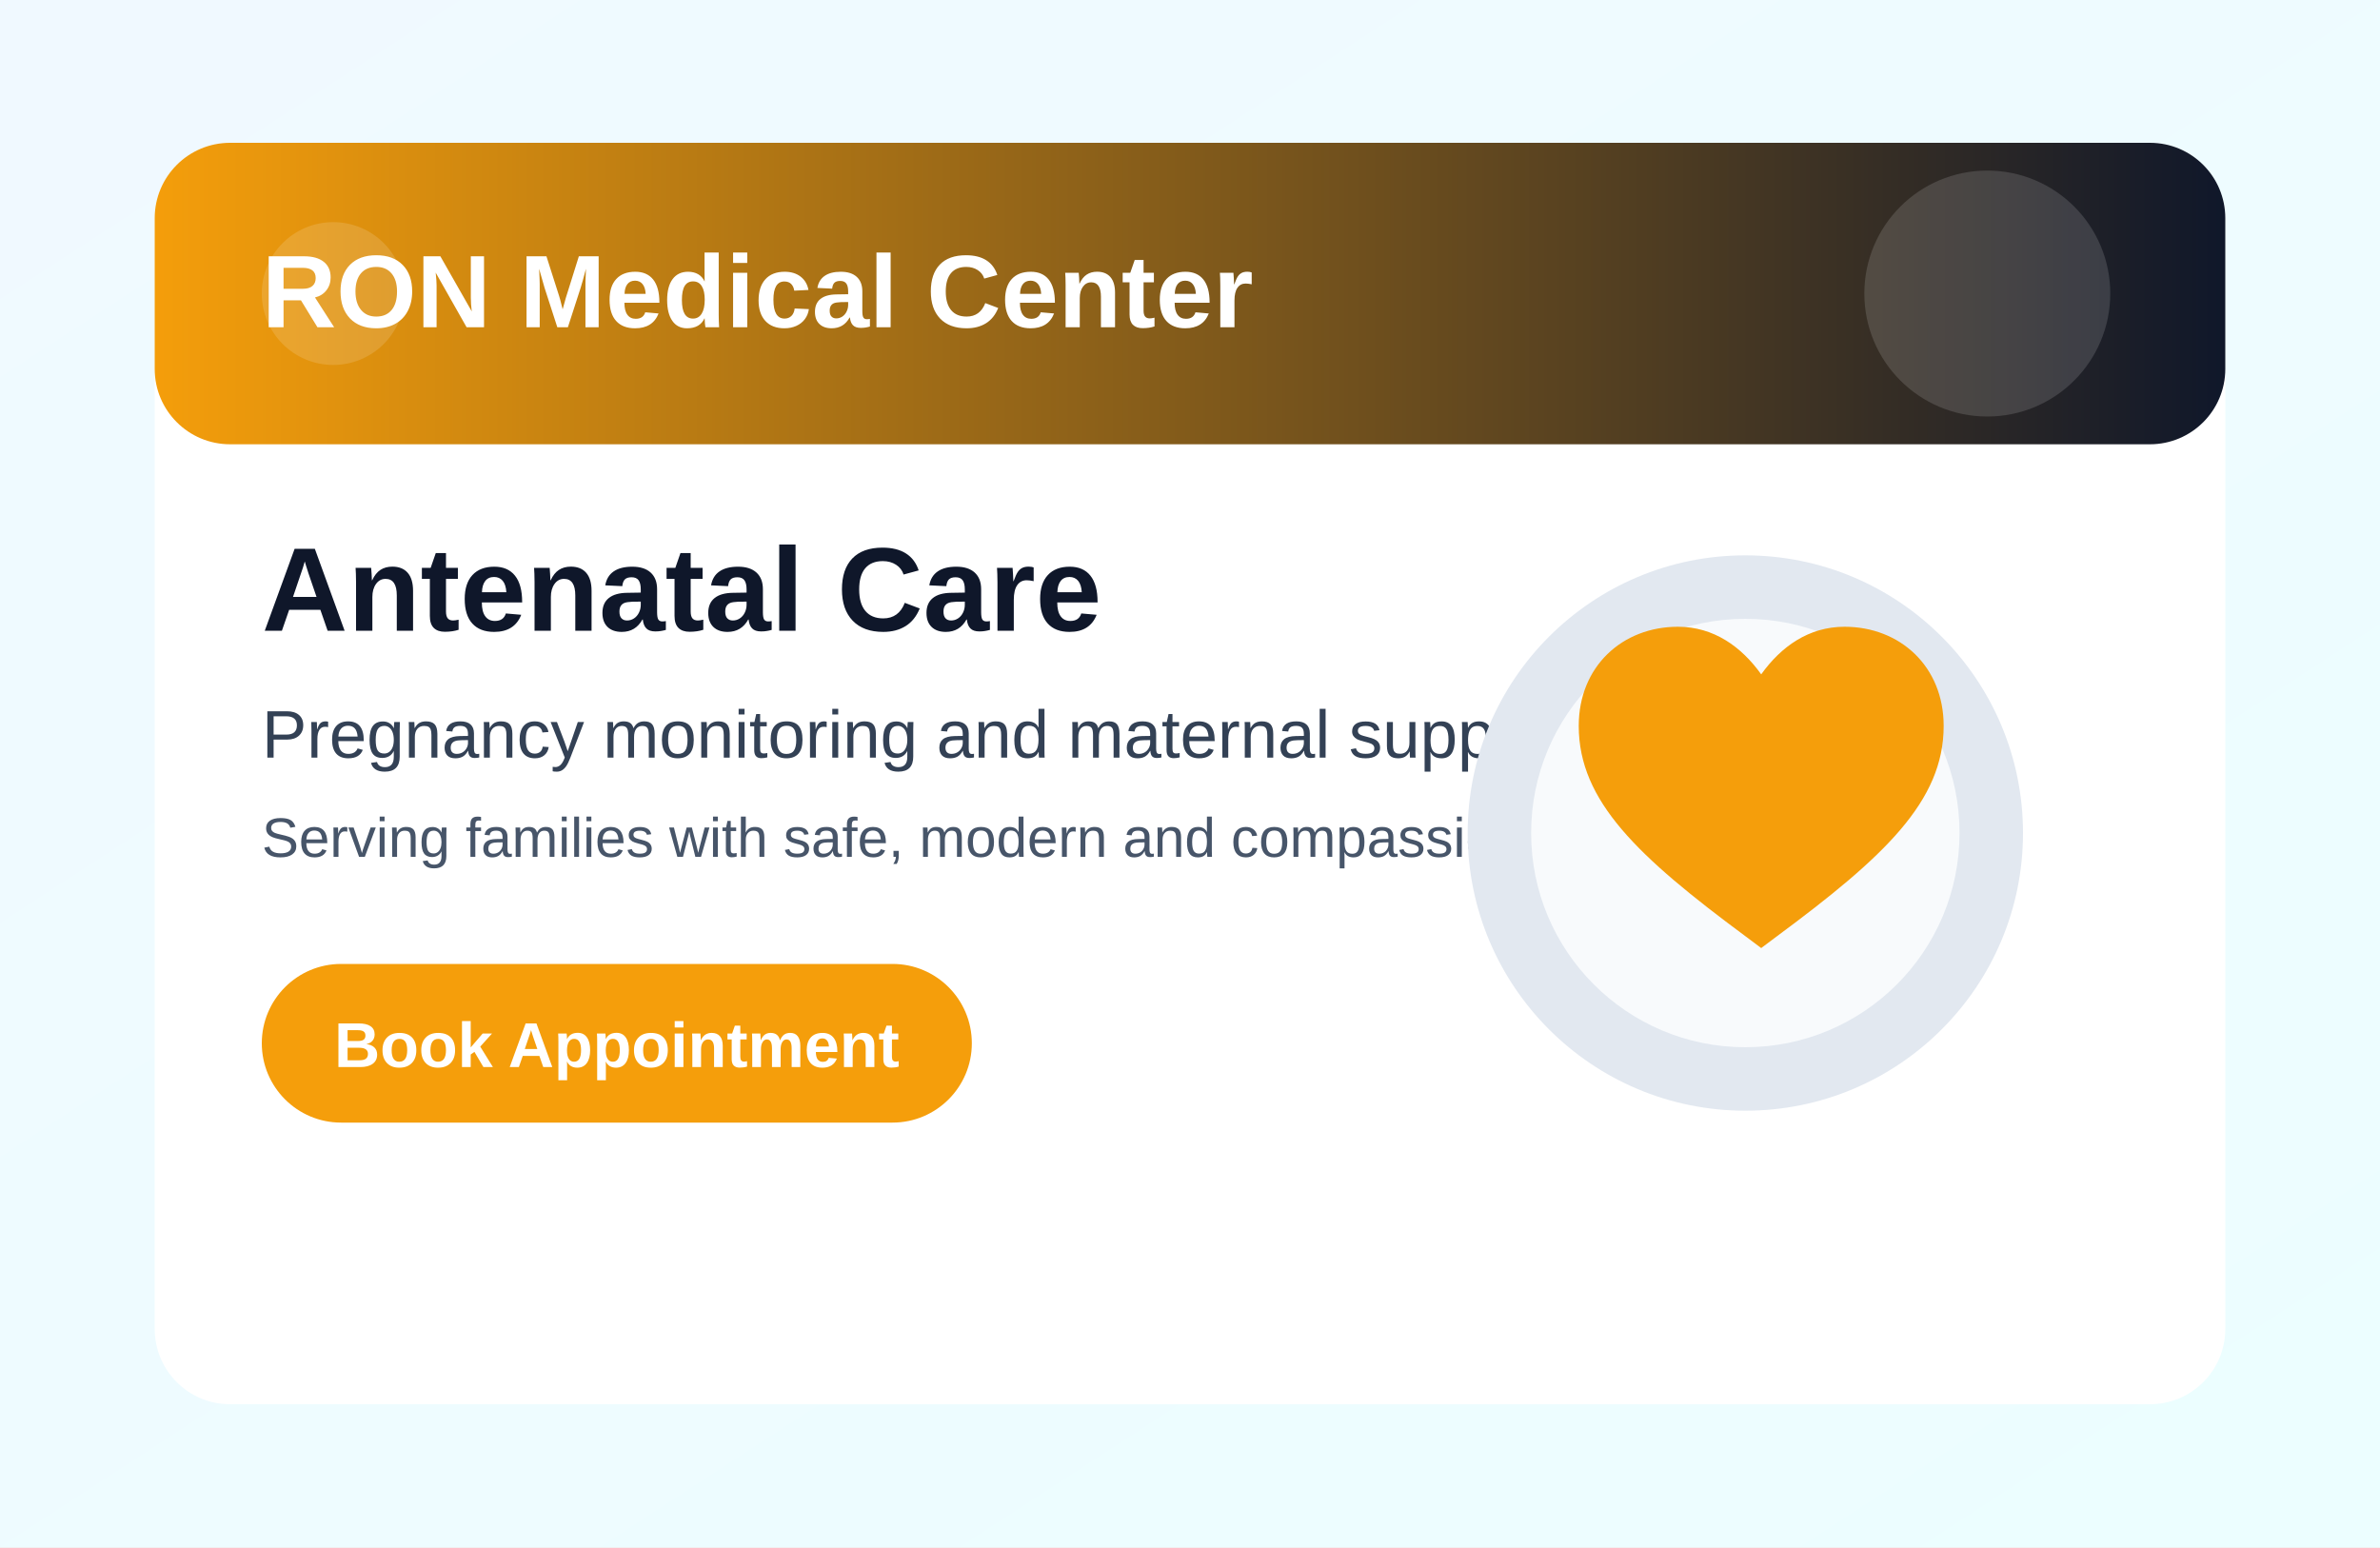
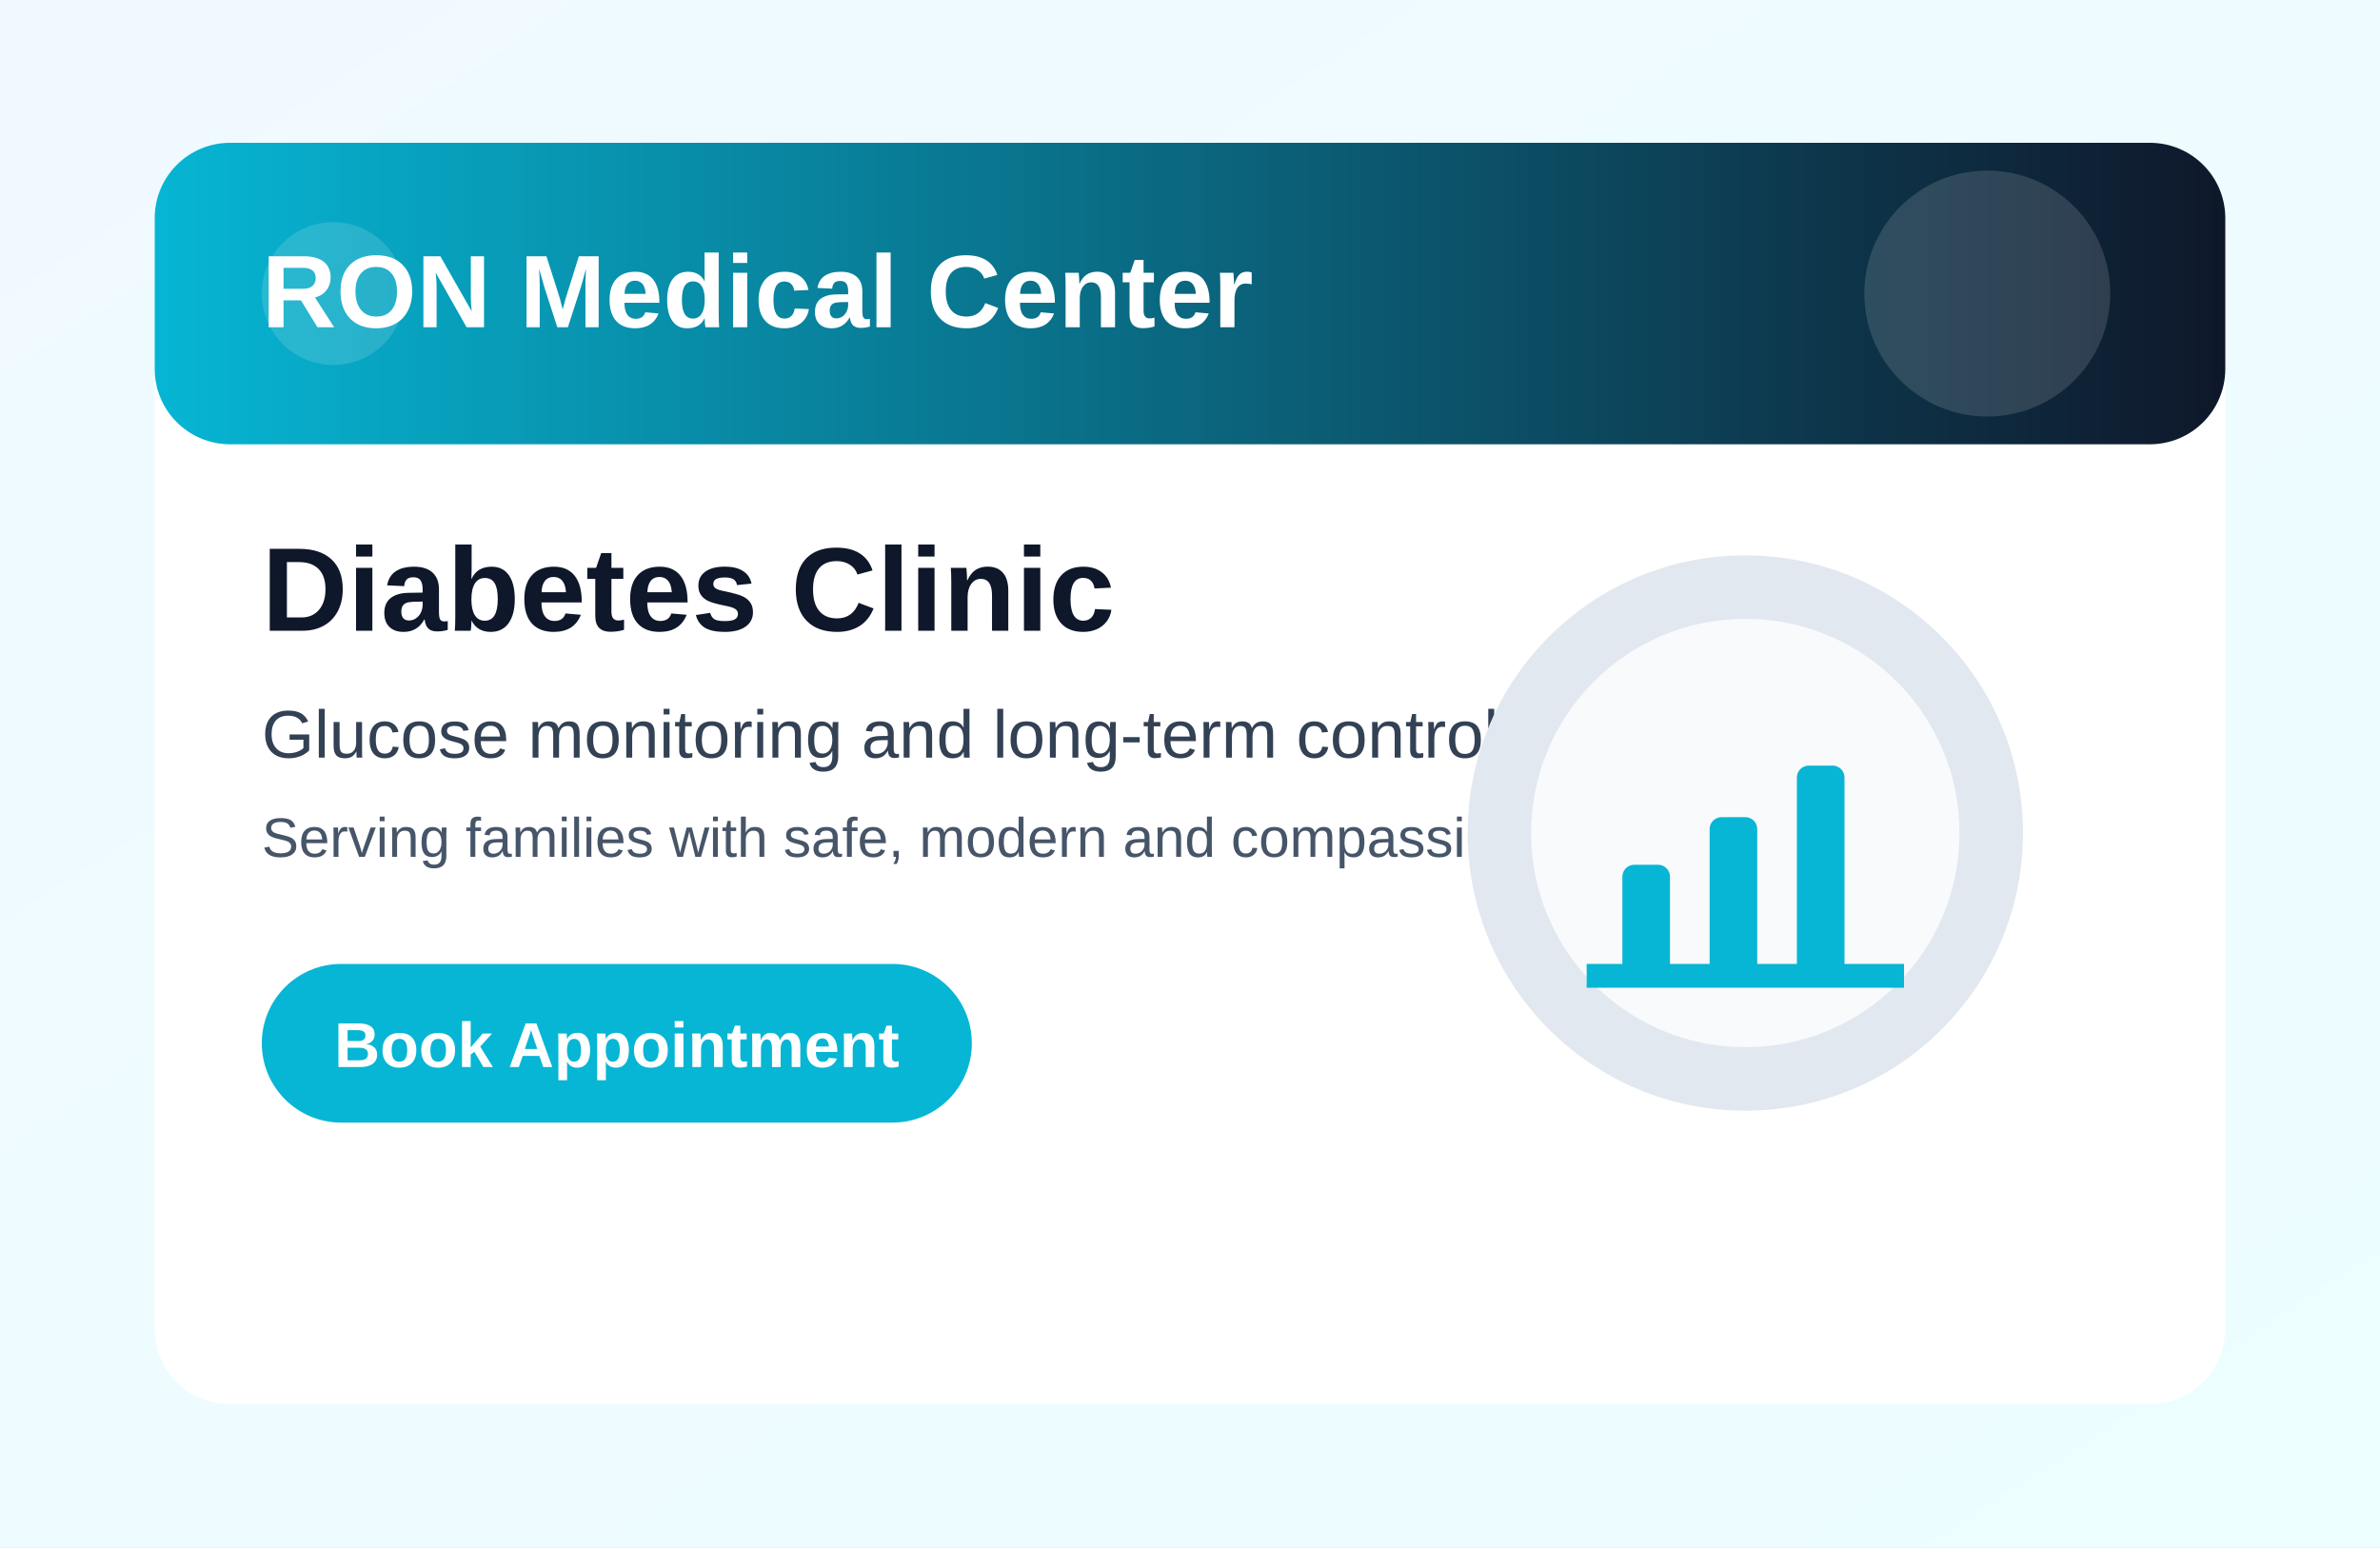
<svg xmlns="http://www.w3.org/2000/svg" viewBox="0 0 1200 780" role="img" aria-labelledby="title desc">
  <defs>
    <linearGradient id="bg" x1="0" y1="0" x2="1" y2="1">
      <stop offset="0%" stop-color="#f0f9ff" />
      <stop offset="100%" stop-color="#ecfeff" />
    </linearGradient>
    <linearGradient id="band" x1="0" y1="0" x2="1" y2="0">
-       <stop offset="0%" stop-color="#f59e0b" />
+       <stop offset="0%" stop-color="#06b6d4" />
      <stop offset="100%" stop-color="#0f172a" />
    </linearGradient>
  </defs>
  <rect width="1200" height="780" fill="url(#bg)" />
  <rect x="78" y="72" width="1044" height="636" rx="38" fill="#ffffff" />
  <rect x="78" y="72" width="1044" height="152" rx="38" fill="url(#band)" />
  <circle cx="1002" cy="148" r="62" fill="#ffffff" opacity="0.14" />
  <circle cx="168" cy="148" r="36" fill="#ffffff" opacity="0.14" />
  <text x="132" y="165" fill="#ffffff" font-family="Segoe UI, Arial, sans-serif" font-size="52" font-weight="700">RON Medical Center</text>
-   <text x="132" y="318" fill="#0f172a" font-family="Segoe UI, Arial, sans-serif" font-size="60" font-weight="700">Antenatal Care</text>
-   <text x="132" y="382" fill="#334155" font-family="Segoe UI, Arial, sans-serif" font-size="34">Pregnancy monitoring and maternal support</text>
+   <text x="132" y="318" fill="#0f172a" font-family="Segoe UI, Arial, sans-serif" font-size="60" font-weight="700">Diabetes Clinic</text>
+   <text x="132" y="382" fill="#334155" font-family="Segoe UI, Arial, sans-serif" font-size="34">Glucose monitoring and long-term control</text>
  <text x="132" y="432" fill="#475569" font-family="Segoe UI, Arial, sans-serif" font-size="28">Serving families with safe, modern and compassionate care.</text>
-   <rect x="132" y="486" width="358" height="80" rx="40" fill="#f59e0b" />
+   <rect x="132" y="486" width="358" height="80" rx="40" fill="#06b6d4" />
  <text x="311" y="538" text-anchor="middle" fill="#ffffff" font-family="Segoe UI, Arial, sans-serif" font-size="32" font-weight="700">Book Appointment</text>
  <g transform="translate(880,420)">
    <circle cx="0" cy="0" r="140" fill="#e2e8f0" />
    <circle cx="0" cy="0" r="108" fill="#f8fafc" />
-     <path d="M0 52C-54 12 -84 -16 -84 -54C-84 -84 -62 -104 -34 -104C-16 -104 -2 -94 8 -80C18 -94 32 -104 50 -104C78 -104 100 -84 100 -54C100 -16 70 12 16 52L8 58L0 52Z" fill="#f59e0b" />
+     <line x1="-80" y1="72" x2="80" y2="72" stroke="#06b6d4" stroke-width="12" />
+     <rect x="-62" y="16" width="24" height="56" rx="6" fill="#06b6d4" />
+     <rect x="-18" y="-8" width="24" height="80" rx="6" fill="#06b6d4" />
+     <rect x="26" y="-34" width="24" height="106" rx="6" fill="#06b6d4" />
  </g>
</svg>
